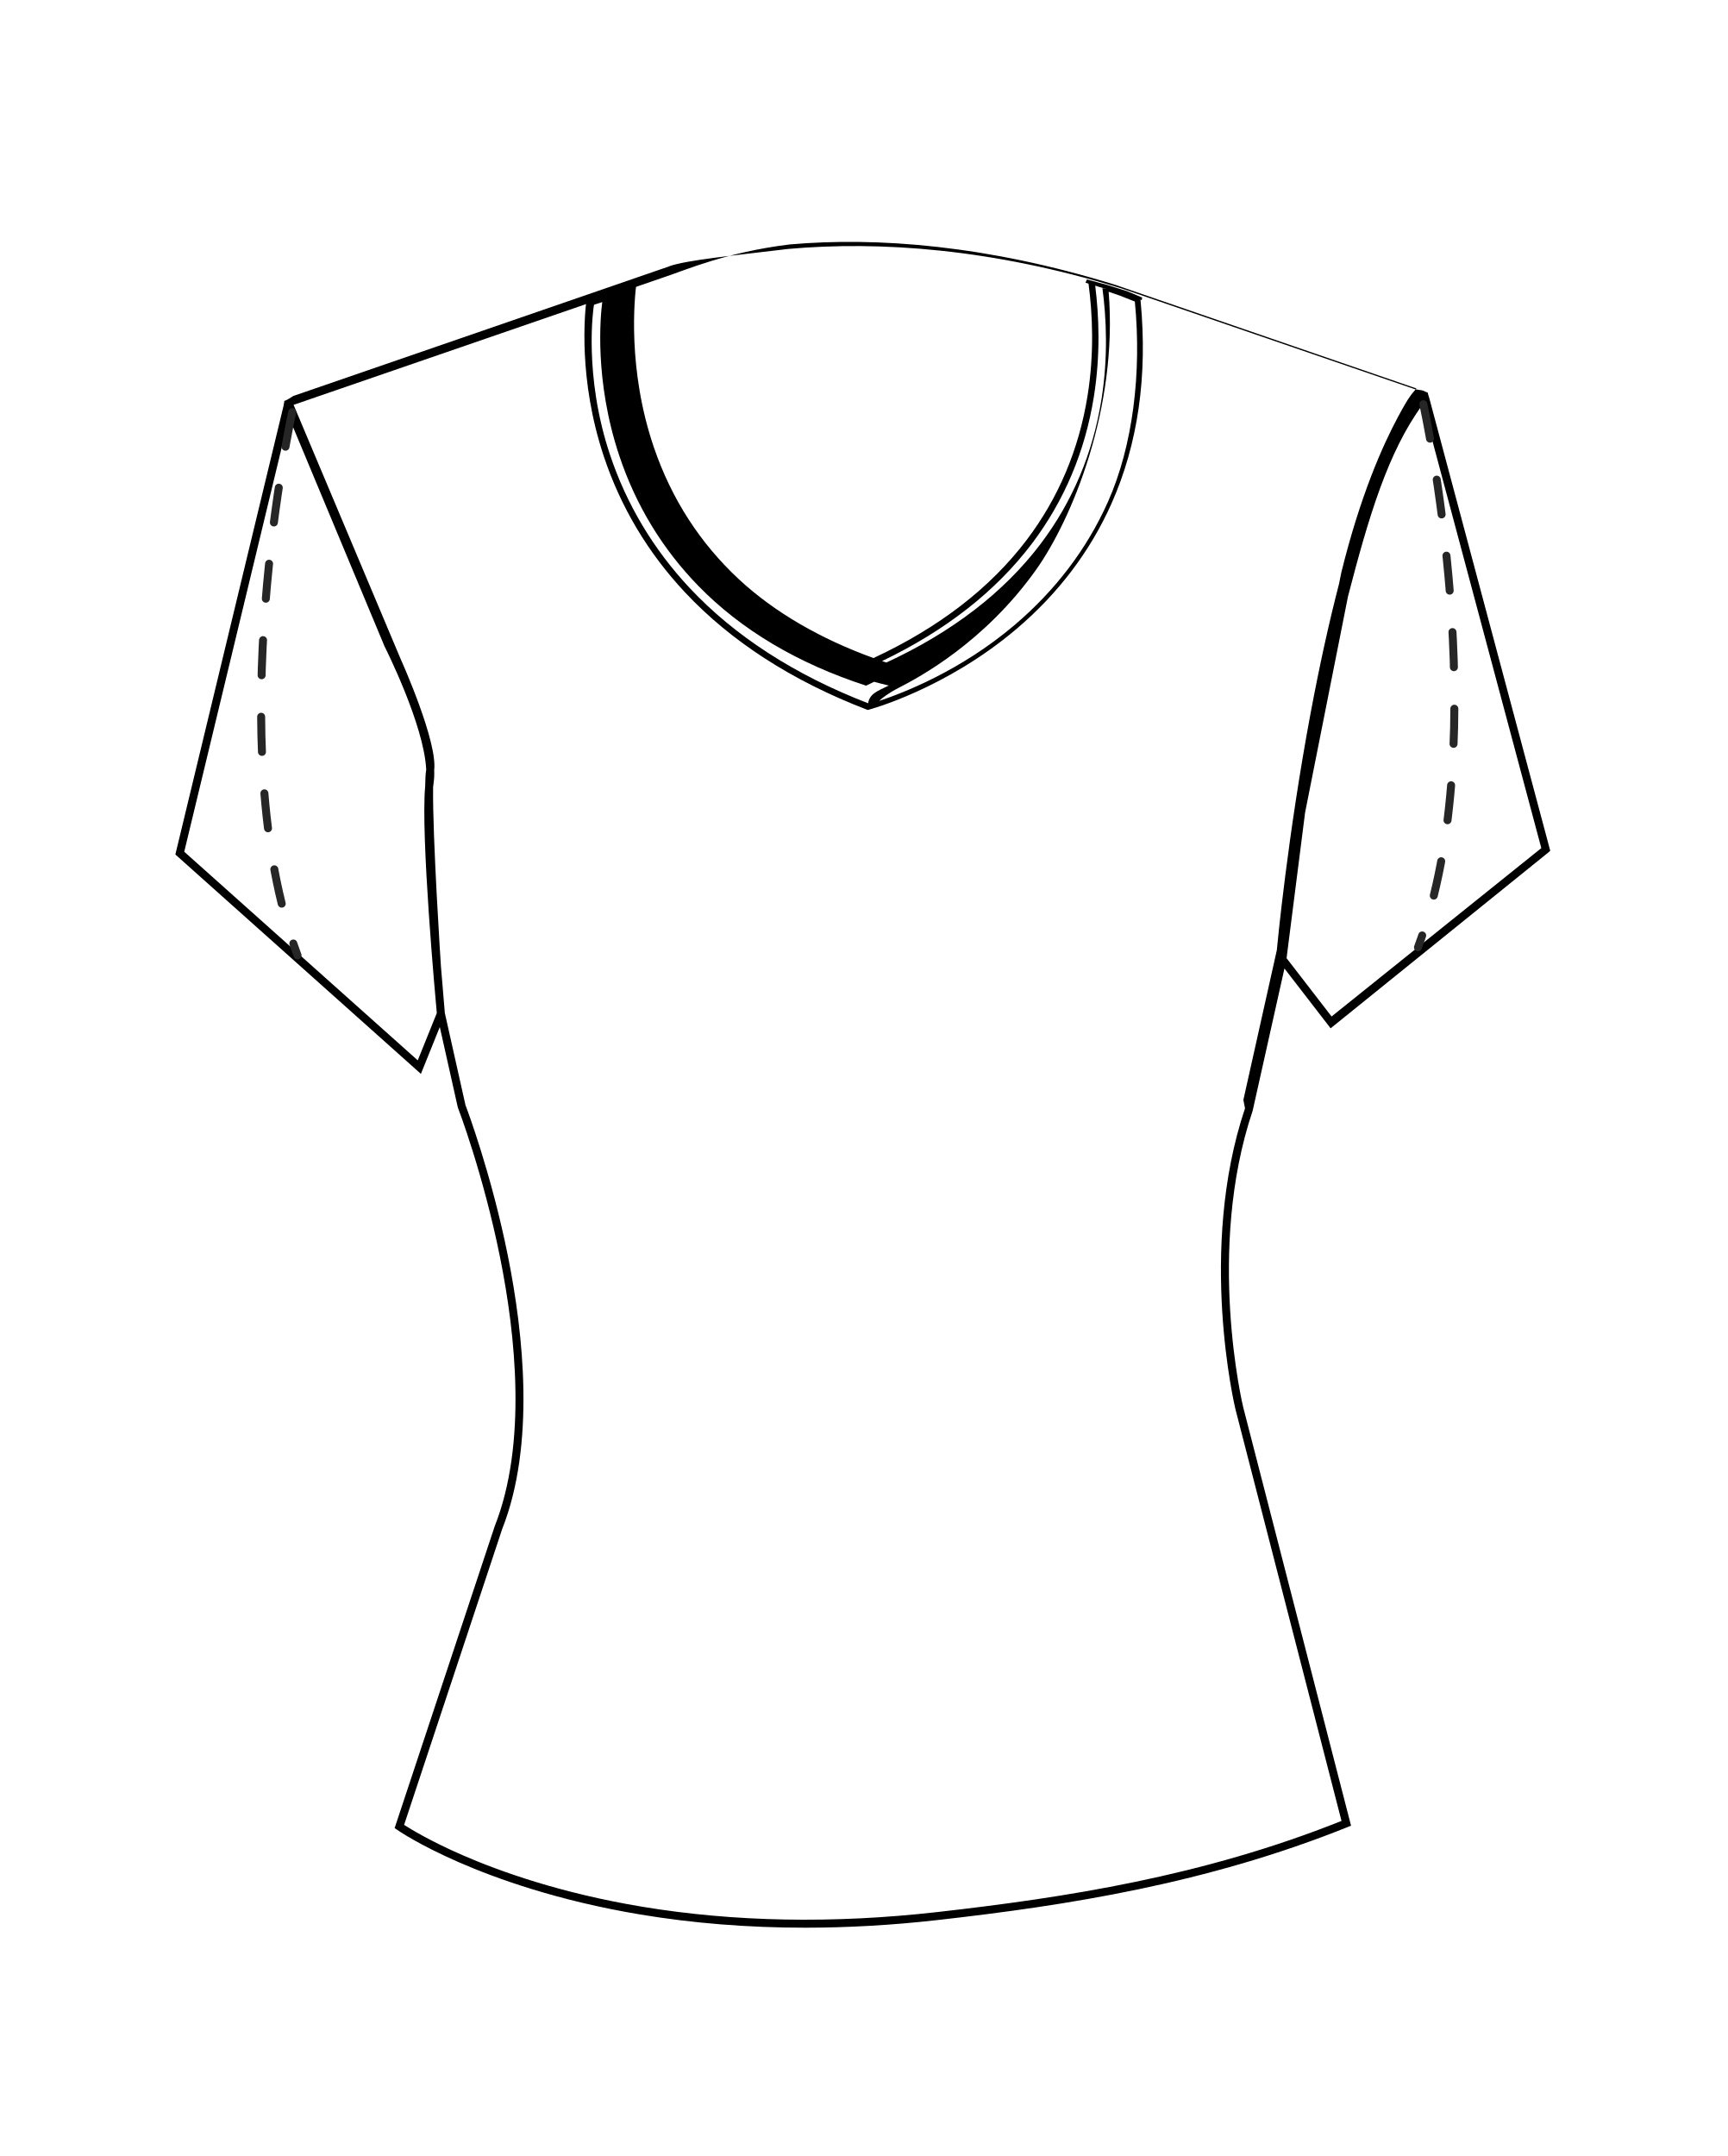
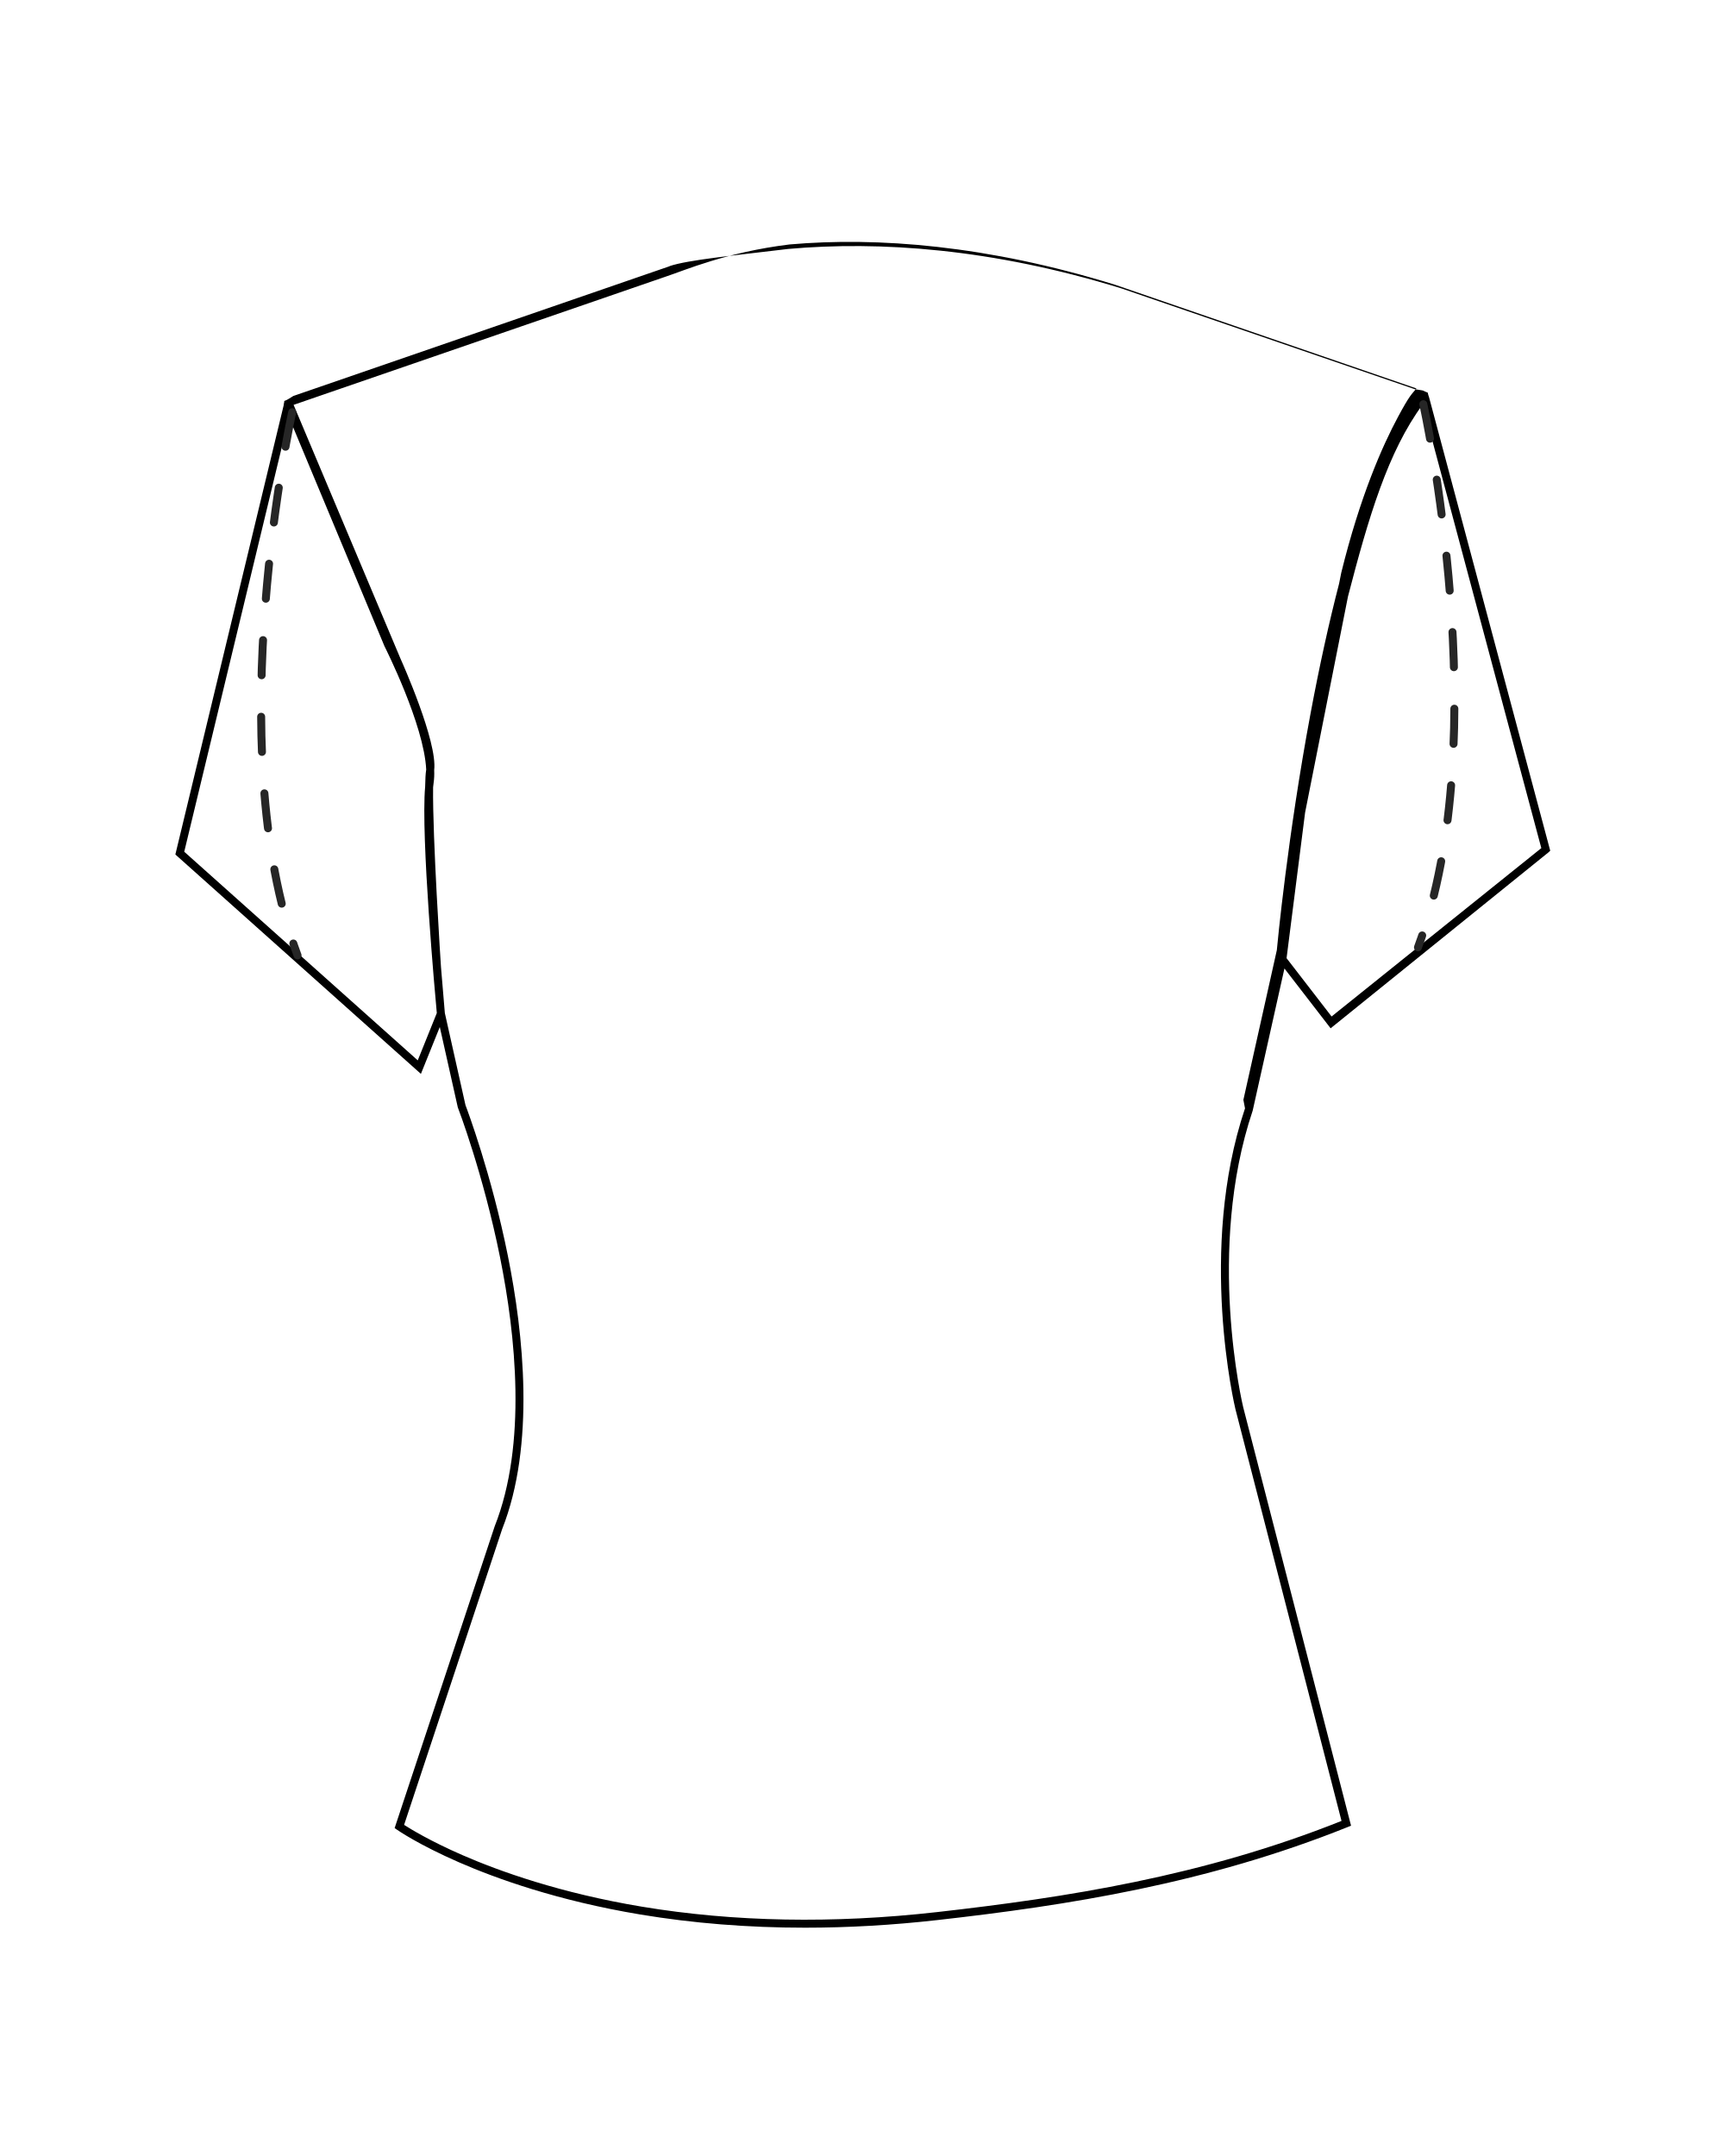
<svg xmlns="http://www.w3.org/2000/svg" id="base_camisa" version="1.1" viewBox="0 0 1082 1350">
  <g id="matrioska-base">
    <path d="M833.301,643.882l136.45-110.19,1.08-1.01-75.85-283.82c-.34-.92-.63-1.85-.83-2.81-.01-.06-.01-.13,0-.19-1.03-.39-2.05-.8-3.02-1.32-.06-.03-.11-.08-5.04-.83l-183.794-63.124c.025-.023-.025.023,0,0-81.039-25.027-151.656-29.765-208.692-24.71-35.037,4.227-62.587,6.838-74.309,10.757.018.021.03.044.048.065l-235.813,81.303c-.04.07-.09.13-.18.17-1.73.96-3.3,2.24-5.19,2.86h-.12c-.03.78-.15,1.54-.39,2.28l.07.16-67.9,281.58,153.77,137.37,11.83-29.35,11.24,50.16.11.35c.16.41,15.82,41.23,26.4,93.8,9.73,48.34,17.04,116.8-3.39,168.38l-62.64,188.9,1.53,1.07c.53.37,13.37,9.27,38.65,20.32,23.25,10.16,61.84,24.09,113.62,32.72,33.06,5.51,67.57,8.27,103.2,8.27,27.03,0,54.71-1.59,82.9-4.77,81.61-9.2,168.74-22.83,257-58.27l2.05-.82-67.55-262.09c-.24-.97-23.47-98.35,5.94-185.61l.04-.12h-.01l19.87-88.93,28.92,37.45ZM965.251,531.052l-131.35,105.43-28.19-36.51,11.61-91.21,26.86-135.29c12.92-49.82,25.04-90.69,46.77-120.19l74.3,277.77ZM261.611,663.972v-.02h0l-146.23-130.63,65.6-272.03,59.81,143.37.08.17c.27.53,24.7,48.91,26.04,77.05-.01.08-.01.16-.03.24-.36,2.17-.55,5.79-.63,10.43-2.81,30.9,6.4,132.1,7.3,141.78l-11.94,29.64ZM779.691,694.012c-29.82,88.63-6.26,187.28-6.01,188.31l66.44,257.86c-87.03,34.77-172.93,48-253.39,57.1-64.84,7.33-126.96,6.19-184.63-3.38-51.3-8.52-89.5-22.27-112.52-32.31-20.06-8.75-32.39-16.28-36.51-18.93l61.38-185.12c20.85-52.73,13.47-122.21,3.6-171.22-10.31-51.19-25.41-91.35-26.55-94.36l-12.92-57.66-2.41-28.7c-.06-.93-5.37-81.43-4.94-112.62.1-1.07.21-2.06.34-2.93.36-2.41.45-5.04.34-7.85,2.13-17.88-20.12-67.61-21.06-69.69l-66.99-159.01,233.268-80.365c11.616-3.819,37.451-15.187,77.313-20.069,55.017-4.824,123.922.503,203.756,25.203l188.844,64.961c-3.08,3.8-4.08,3.94-11.45,17.64-9.72,18.05-23.79,49.66-35.63,97.76l-1.36,6.83c-6.32,24.35-12.28,51.42-17.85,81.18-14.38,76.84-20.79,144.52-21.14,148.32l-20.94,93.72h0l-0.0 0Z" />
    <path d="M182.985,258.122s-45.945,207.875,3.362,340.108" fill="none" stroke="#262626" stroke-dasharray="22 26" stroke-linecap="round" stroke-miterlimit="10" stroke-width="5" />
    <path d="M891.369,253.079s45.945,207.875-3.362,340.108" fill="none" stroke="#262626" stroke-dasharray="22 26" stroke-linecap="round" stroke-miterlimit="10" stroke-width="5" />
-     <path d="M714.281,188.265c-.022-.226-.088-.435-.177-.632l.907.297.28-1.611-9.455-3.992-12.257-3.852-12.887-3.502-.91,2.031,1.896.585c2.503,18.726,3.7,43.382-.598,70.216-5.386,33.615-18.213,63.994-38.127,90.291-22.805,30.116-55.044,54.951-95.93,73.95-33.225-12.03-62.049-28.699-84.212-49.266-24.323-22.572-42.239-50.316-53.249-82.46-16.861-49.226-12.188-93.995-10.99-103.029-.276.089-.559.152-.841.223l2.141-.777-.747-1.401-4.016,1.774-12.14,3.362-16.342,5.79.28,1.681.374-.121c-1.093,8.355-5.257,49.518,10.849,97.919,10.556,31.723,27.619,60.326,50.713,85.014,28.829,30.818,67.178,55.572,113.984,73.573l.6.231.623-.163c.476-.123,48.049-12.831,92.522-50.581,26.148-22.195,46.152-48.579,59.458-78.42,16.621-37.276,22.762-80.048,18.252-127.13ZM646.205,340.428c20.311-26.85,33.381-57.854,38.85-92.152,4.2-26.341,3.191-50.612.814-69.395l2.318.715,5.034,1.401c-.745-.161-1.492-.315-2.239-.464-.224-.045-.427-.154-.611-.29,2.494,18.71,3.684,43.3-.607,70.084-5.386,33.615-18.213,63.994-38.127,90.291-22.919,30.267-55.37,55.197-96.546,74.232-.905-.301-1.804-.608-2.702-.916,39.78-19.066,71.298-43.738,93.816-73.506ZM543.648,440.358c-45.91-17.745-83.523-42.049-111.799-72.245-22.697-24.238-39.474-52.317-49.865-83.453-16.713-50.081-10.244-92.258-10.176-92.677l.01-.061c.064-.372.129-.741.197-1.105l5.145-1.664c-1.102,8.416-5.141,48.817,10.65,96.147,10.352,31.03,27.039,58.492,49.598,81.624,26.839,27.523,62.16,48.496,105.001,62.415,1.605-.762,3.278-1.574,5.011-2.436,3.032.836,6.091,1.622,9.177,2.358-7.295,3.523-11.934,5.104-12.949,11.096ZM693.833,314.266c-13.067,29.31-32.718,55.239-58.405,77.066-34.126,28.998-70.431,42.769-84.874,47.572,1.556-1.638,6.082-5.058,12.029-8.102,13.577-6.957,53.894-28.679,86.084-73.8,22.416-31.413,51.6-101.36,45.624-174.304l7.012,2.401,9.392,3.715c4.378,44.764-1.292,90.539-16.862,125.453Z" />
  </g>
</svg>
